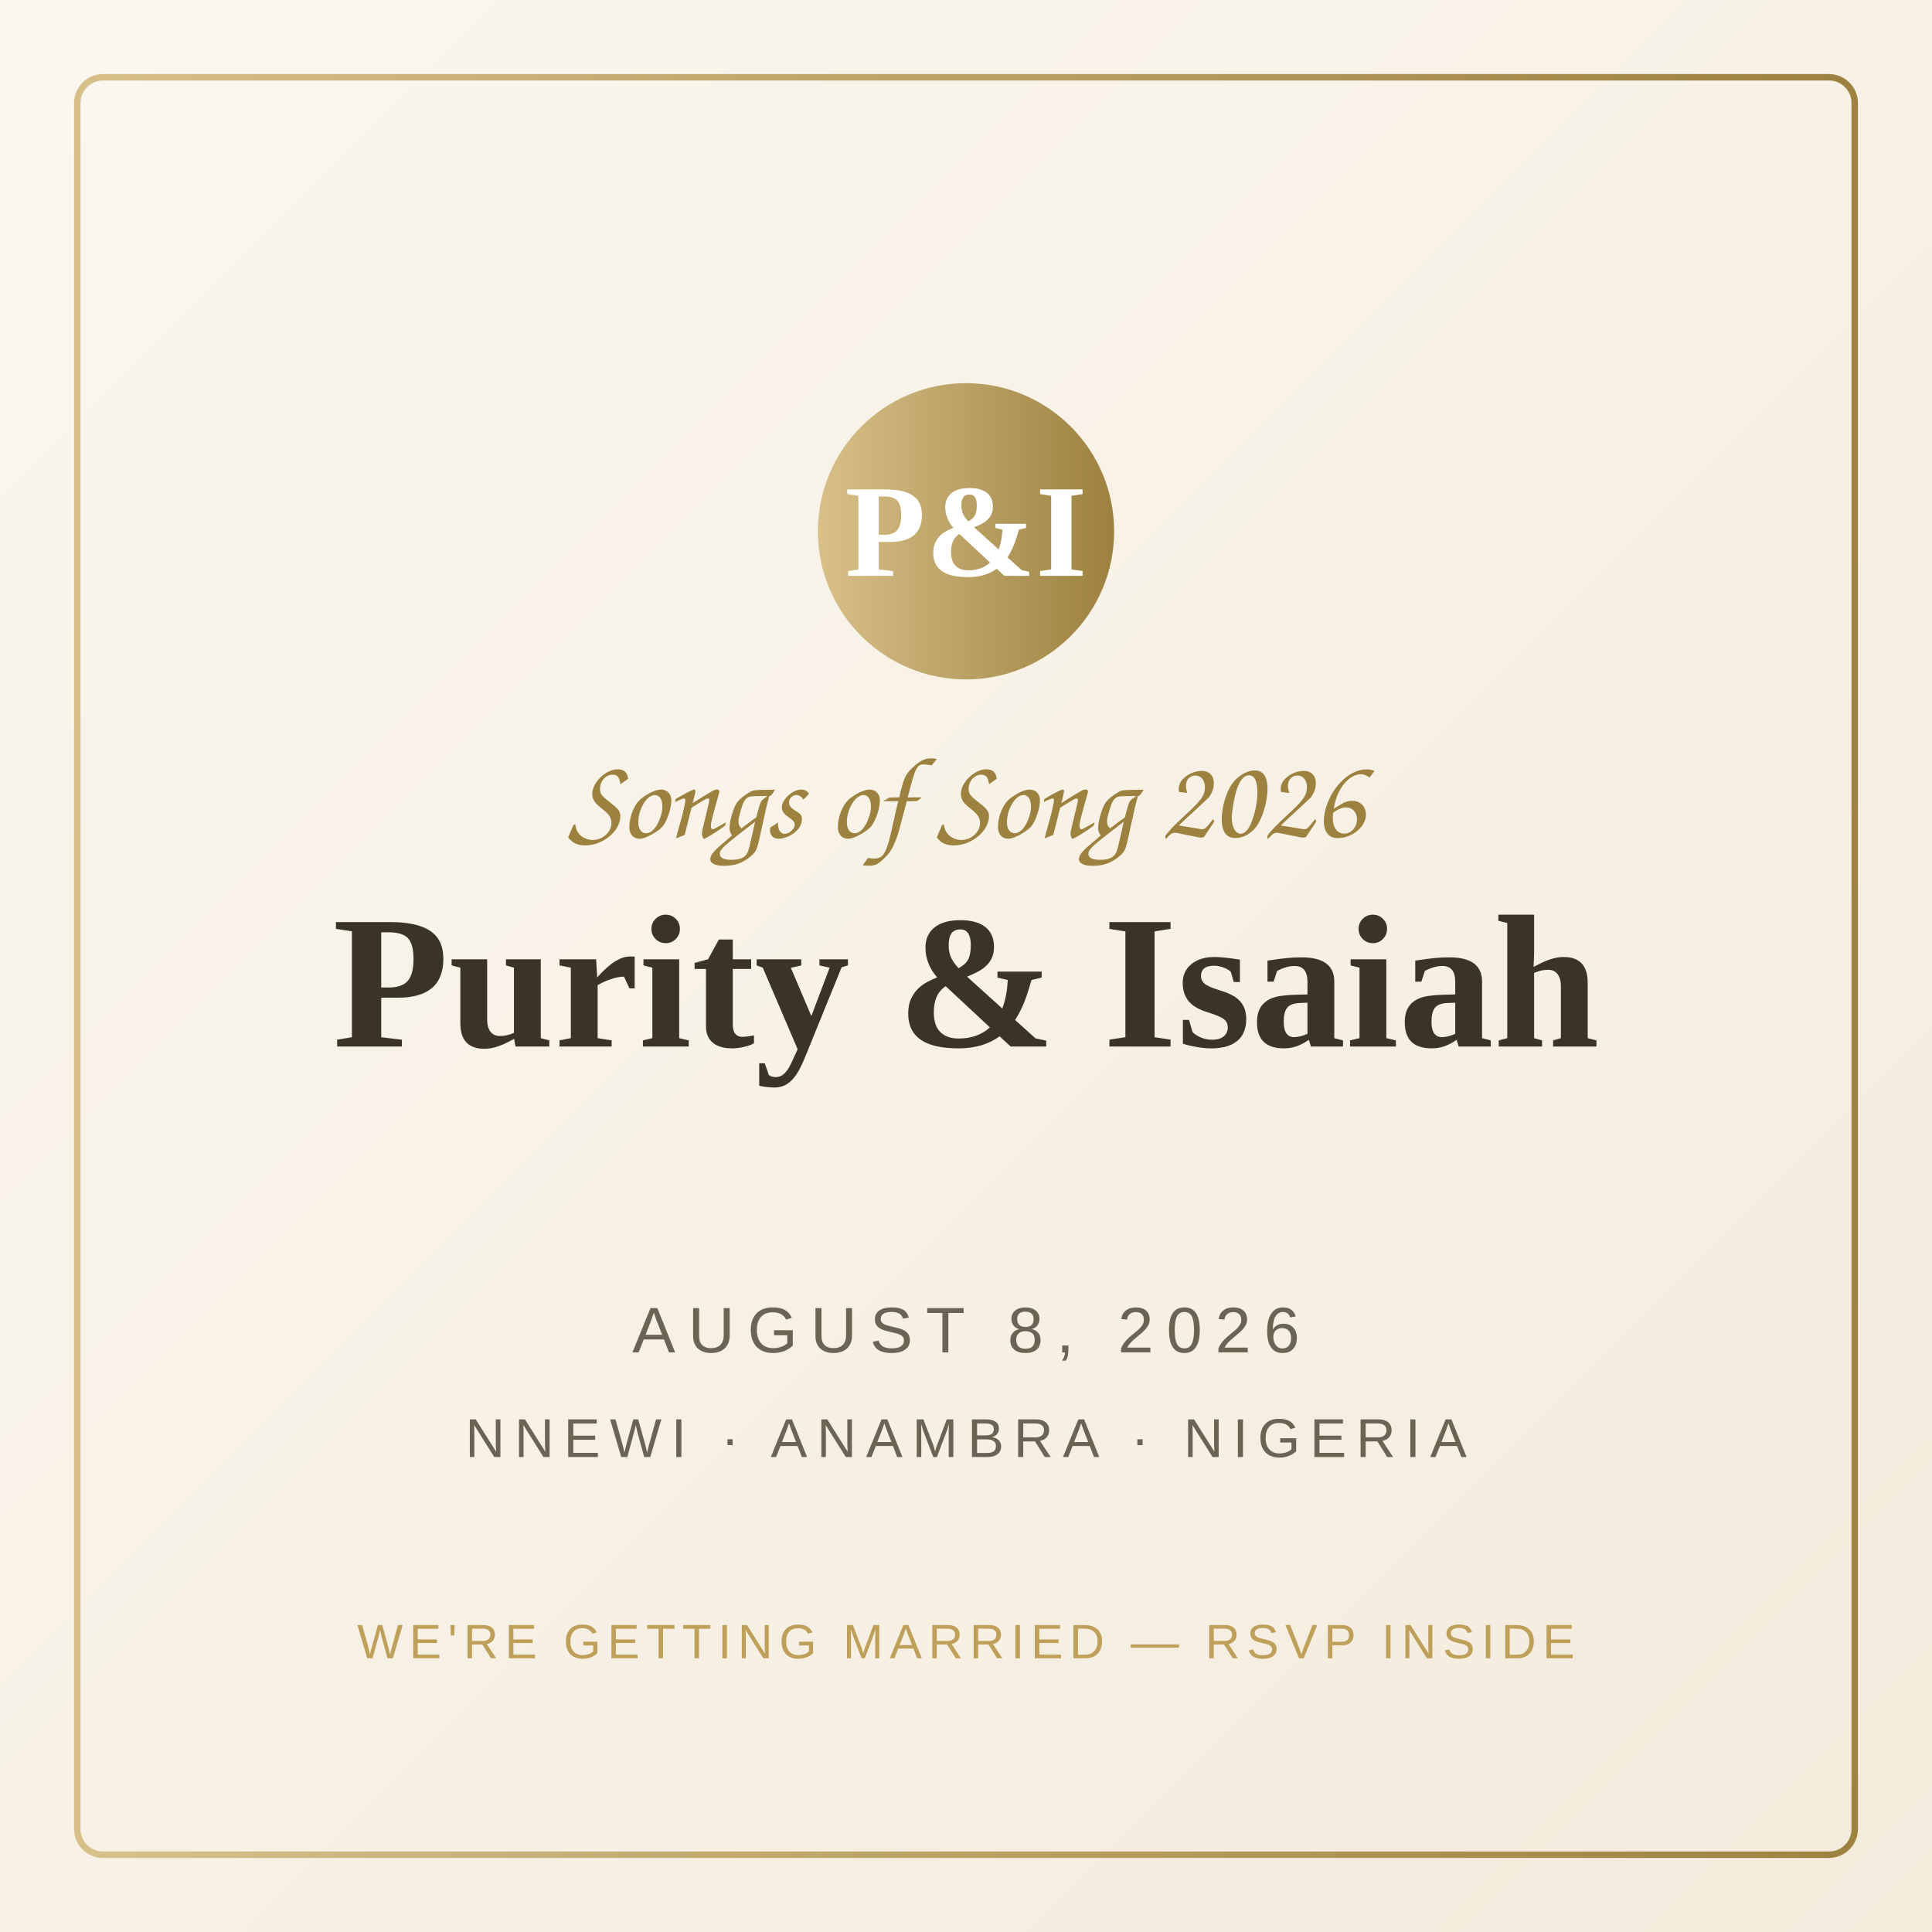
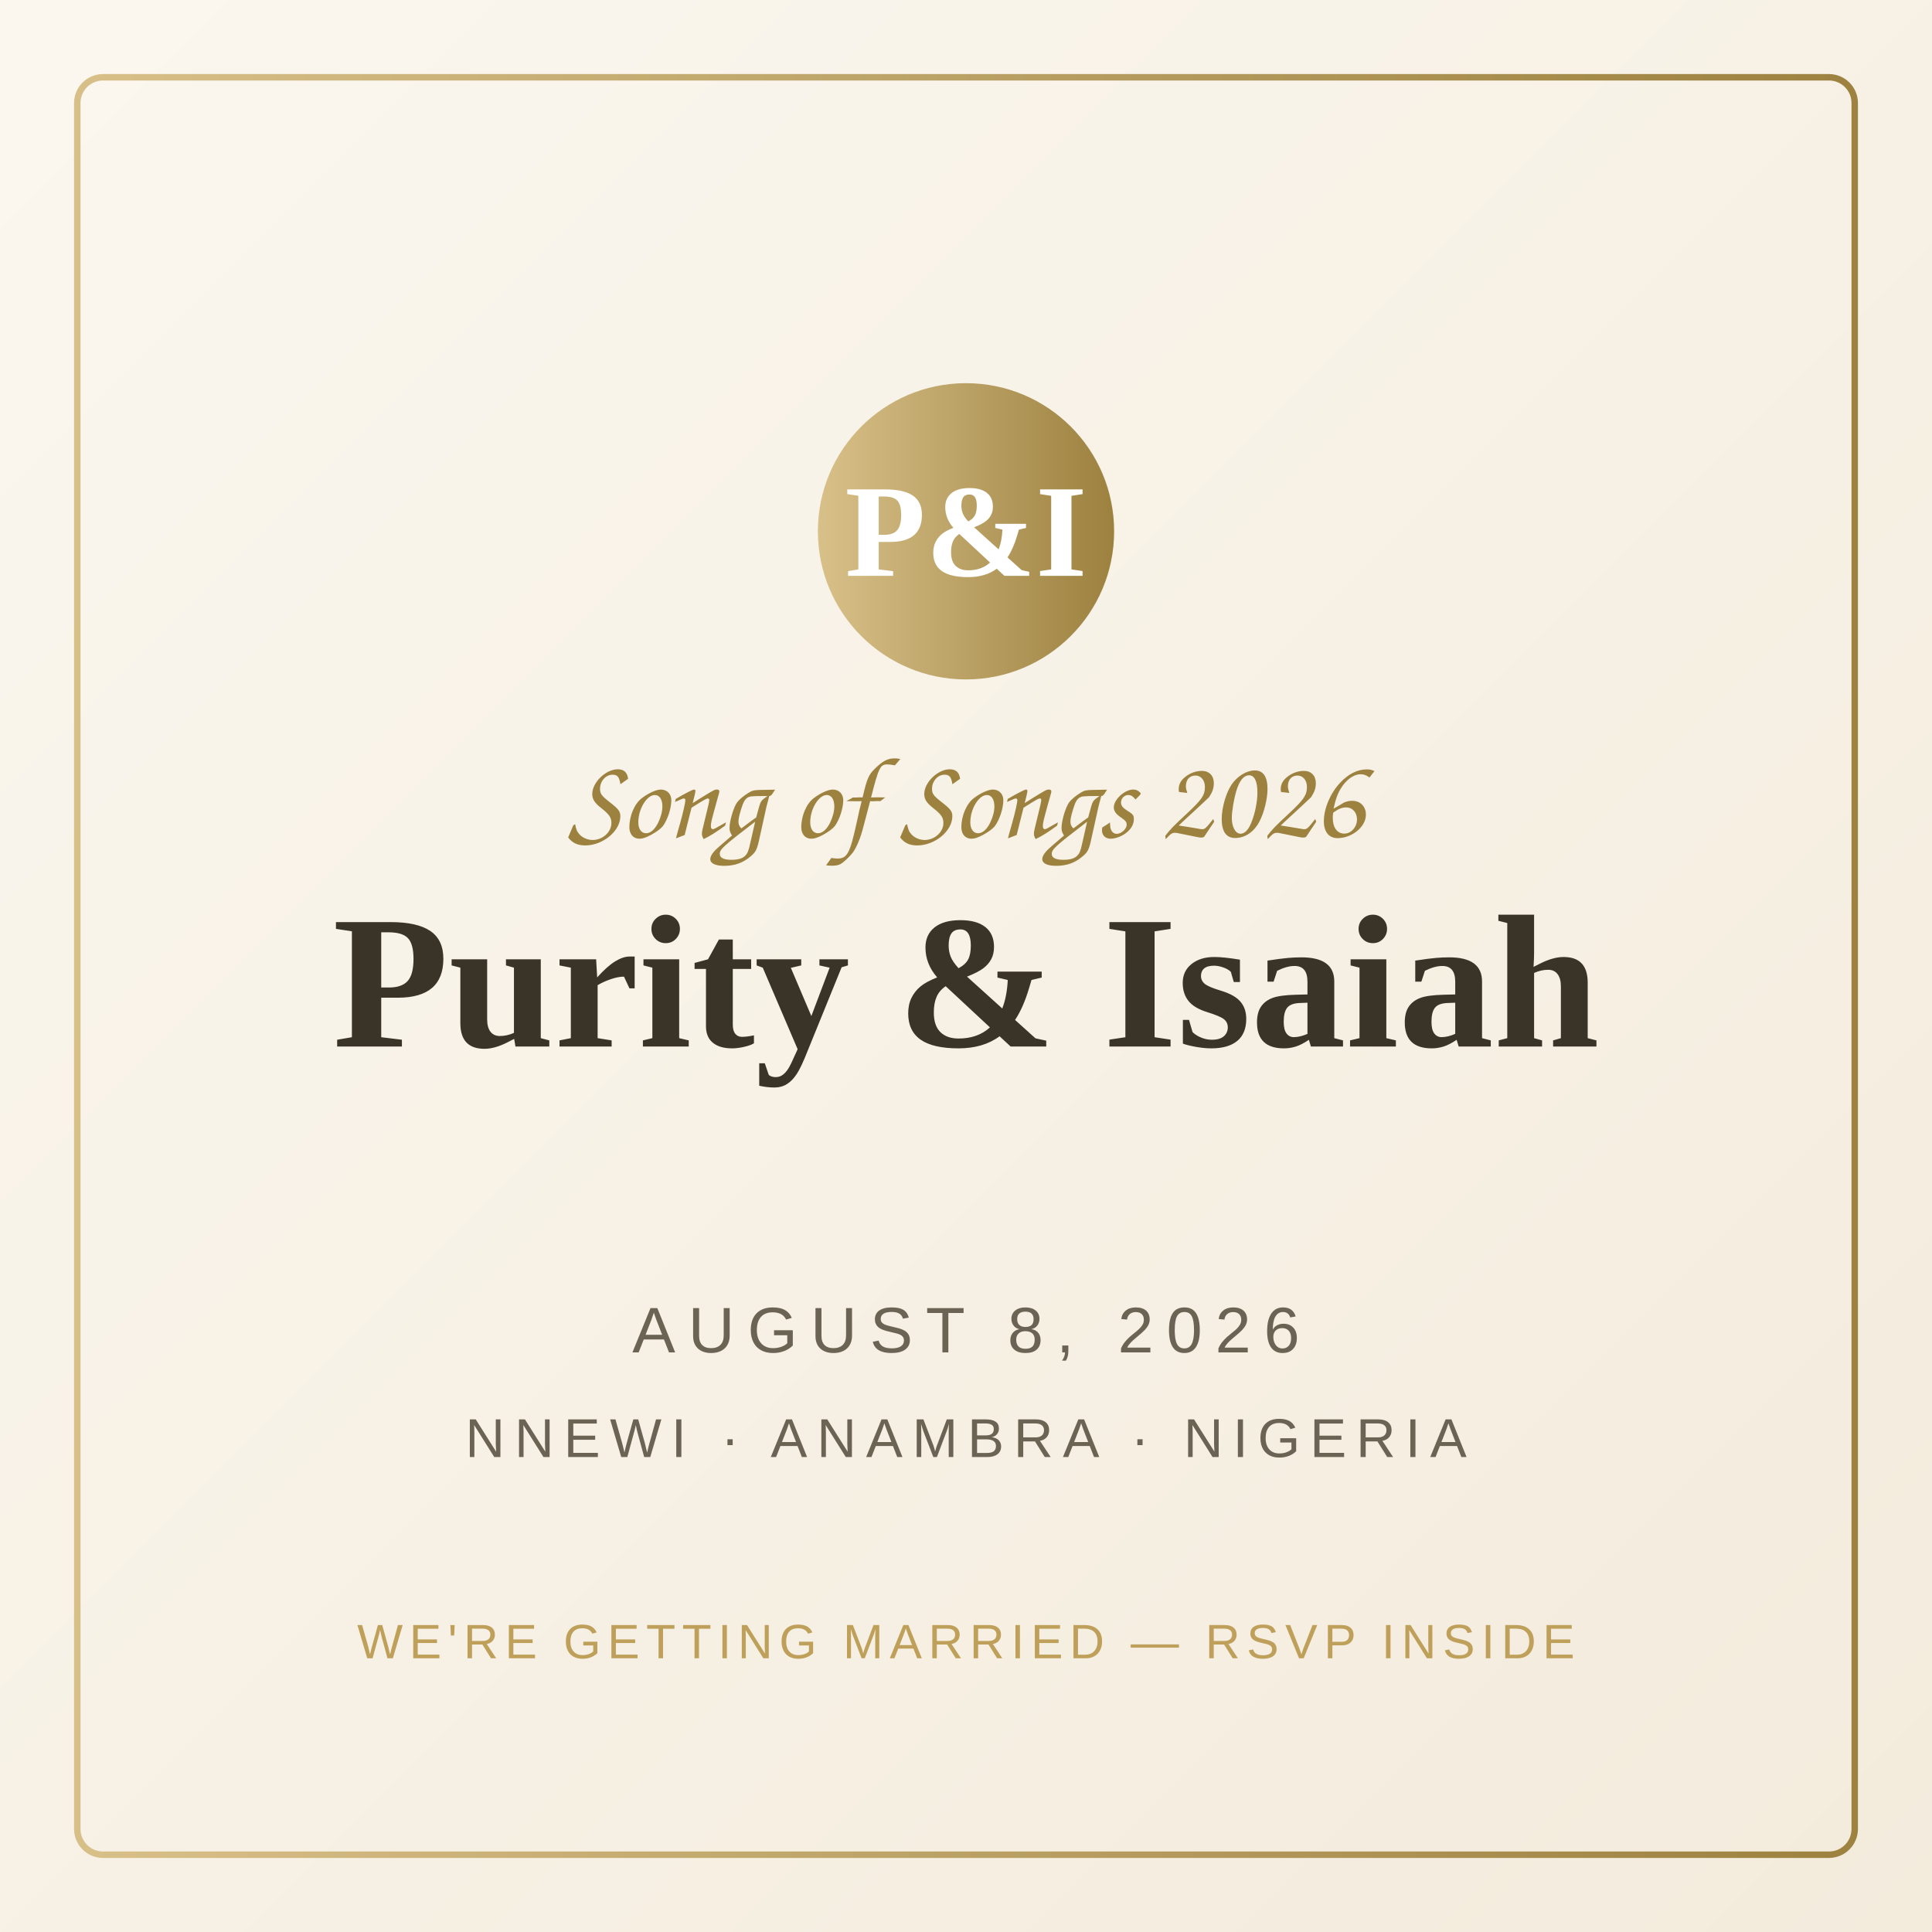
<svg xmlns="http://www.w3.org/2000/svg" width="1200" height="1200" viewBox="0 0 1200 1200">
  <defs>
    <linearGradient id="bg" x1="0" y1="0" x2="1" y2="1">
      <stop offset="0" stop-color="#fbf7ef" />
      <stop offset="1" stop-color="#f3ebdc" />
    </linearGradient>
    <linearGradient id="gold" x1="0" y1="0" x2="1" y2="0">
      <stop offset="0" stop-color="#d8c089" />
      <stop offset="1" stop-color="#9c813f" />
    </linearGradient>
  </defs>
  <rect width="1200" height="1200" fill="url(#bg)" />
  <rect x="48" y="48" width="1104" height="1104" fill="none" stroke="url(#gold)" stroke-width="4" rx="16" />
  <circle cx="600" cy="330" r="92" fill="url(#gold)" />
  <text x="600" y="330" font-family="Georgia, 'Times New Roman', serif" font-size="82" font-weight="700" fill="#ffffff" text-anchor="middle" dominant-baseline="central">P&amp;I</text>
-   <text x="600" y="520" font-family="'Snell Roundhand','Brush Script MT',cursive" font-size="72" fill="#9c813f" text-anchor="middle">Songs of Song 2026</text>
+   <text x="600" y="520" font-family="'Snell Roundhand','Brush Script MT',cursive" font-size="72" fill="#9c813f" text-anchor="middle">Song of Songs 2026</text>
  <text x="600" y="650" font-family="Georgia, 'Times New Roman', serif" font-size="118" font-weight="700" fill="#3a3328" text-anchor="middle">Purity &amp; Isaiah</text>
  <line x1="380" y1="730" x2="820" y2="730" stroke="url(#gold)" stroke-width="3" />
  <text x="600" y="840" font-family="'Trebuchet MS', Arial, sans-serif" font-size="40" letter-spacing="8" fill="#6b6353" text-anchor="middle">AUGUST 8, 2026</text>
  <text x="600" y="905" font-family="'Trebuchet MS', Arial, sans-serif" font-size="34" letter-spacing="6" fill="#6b6353" text-anchor="middle">NNEWI · ANAMBRA · NIGERIA</text>
  <text x="600" y="1030" font-family="'Trebuchet MS', Arial, sans-serif" font-size="30" letter-spacing="4" fill="#bfa05a" text-anchor="middle">WE'RE GETTING MARRIED — RSVP INSIDE</text>
</svg>
